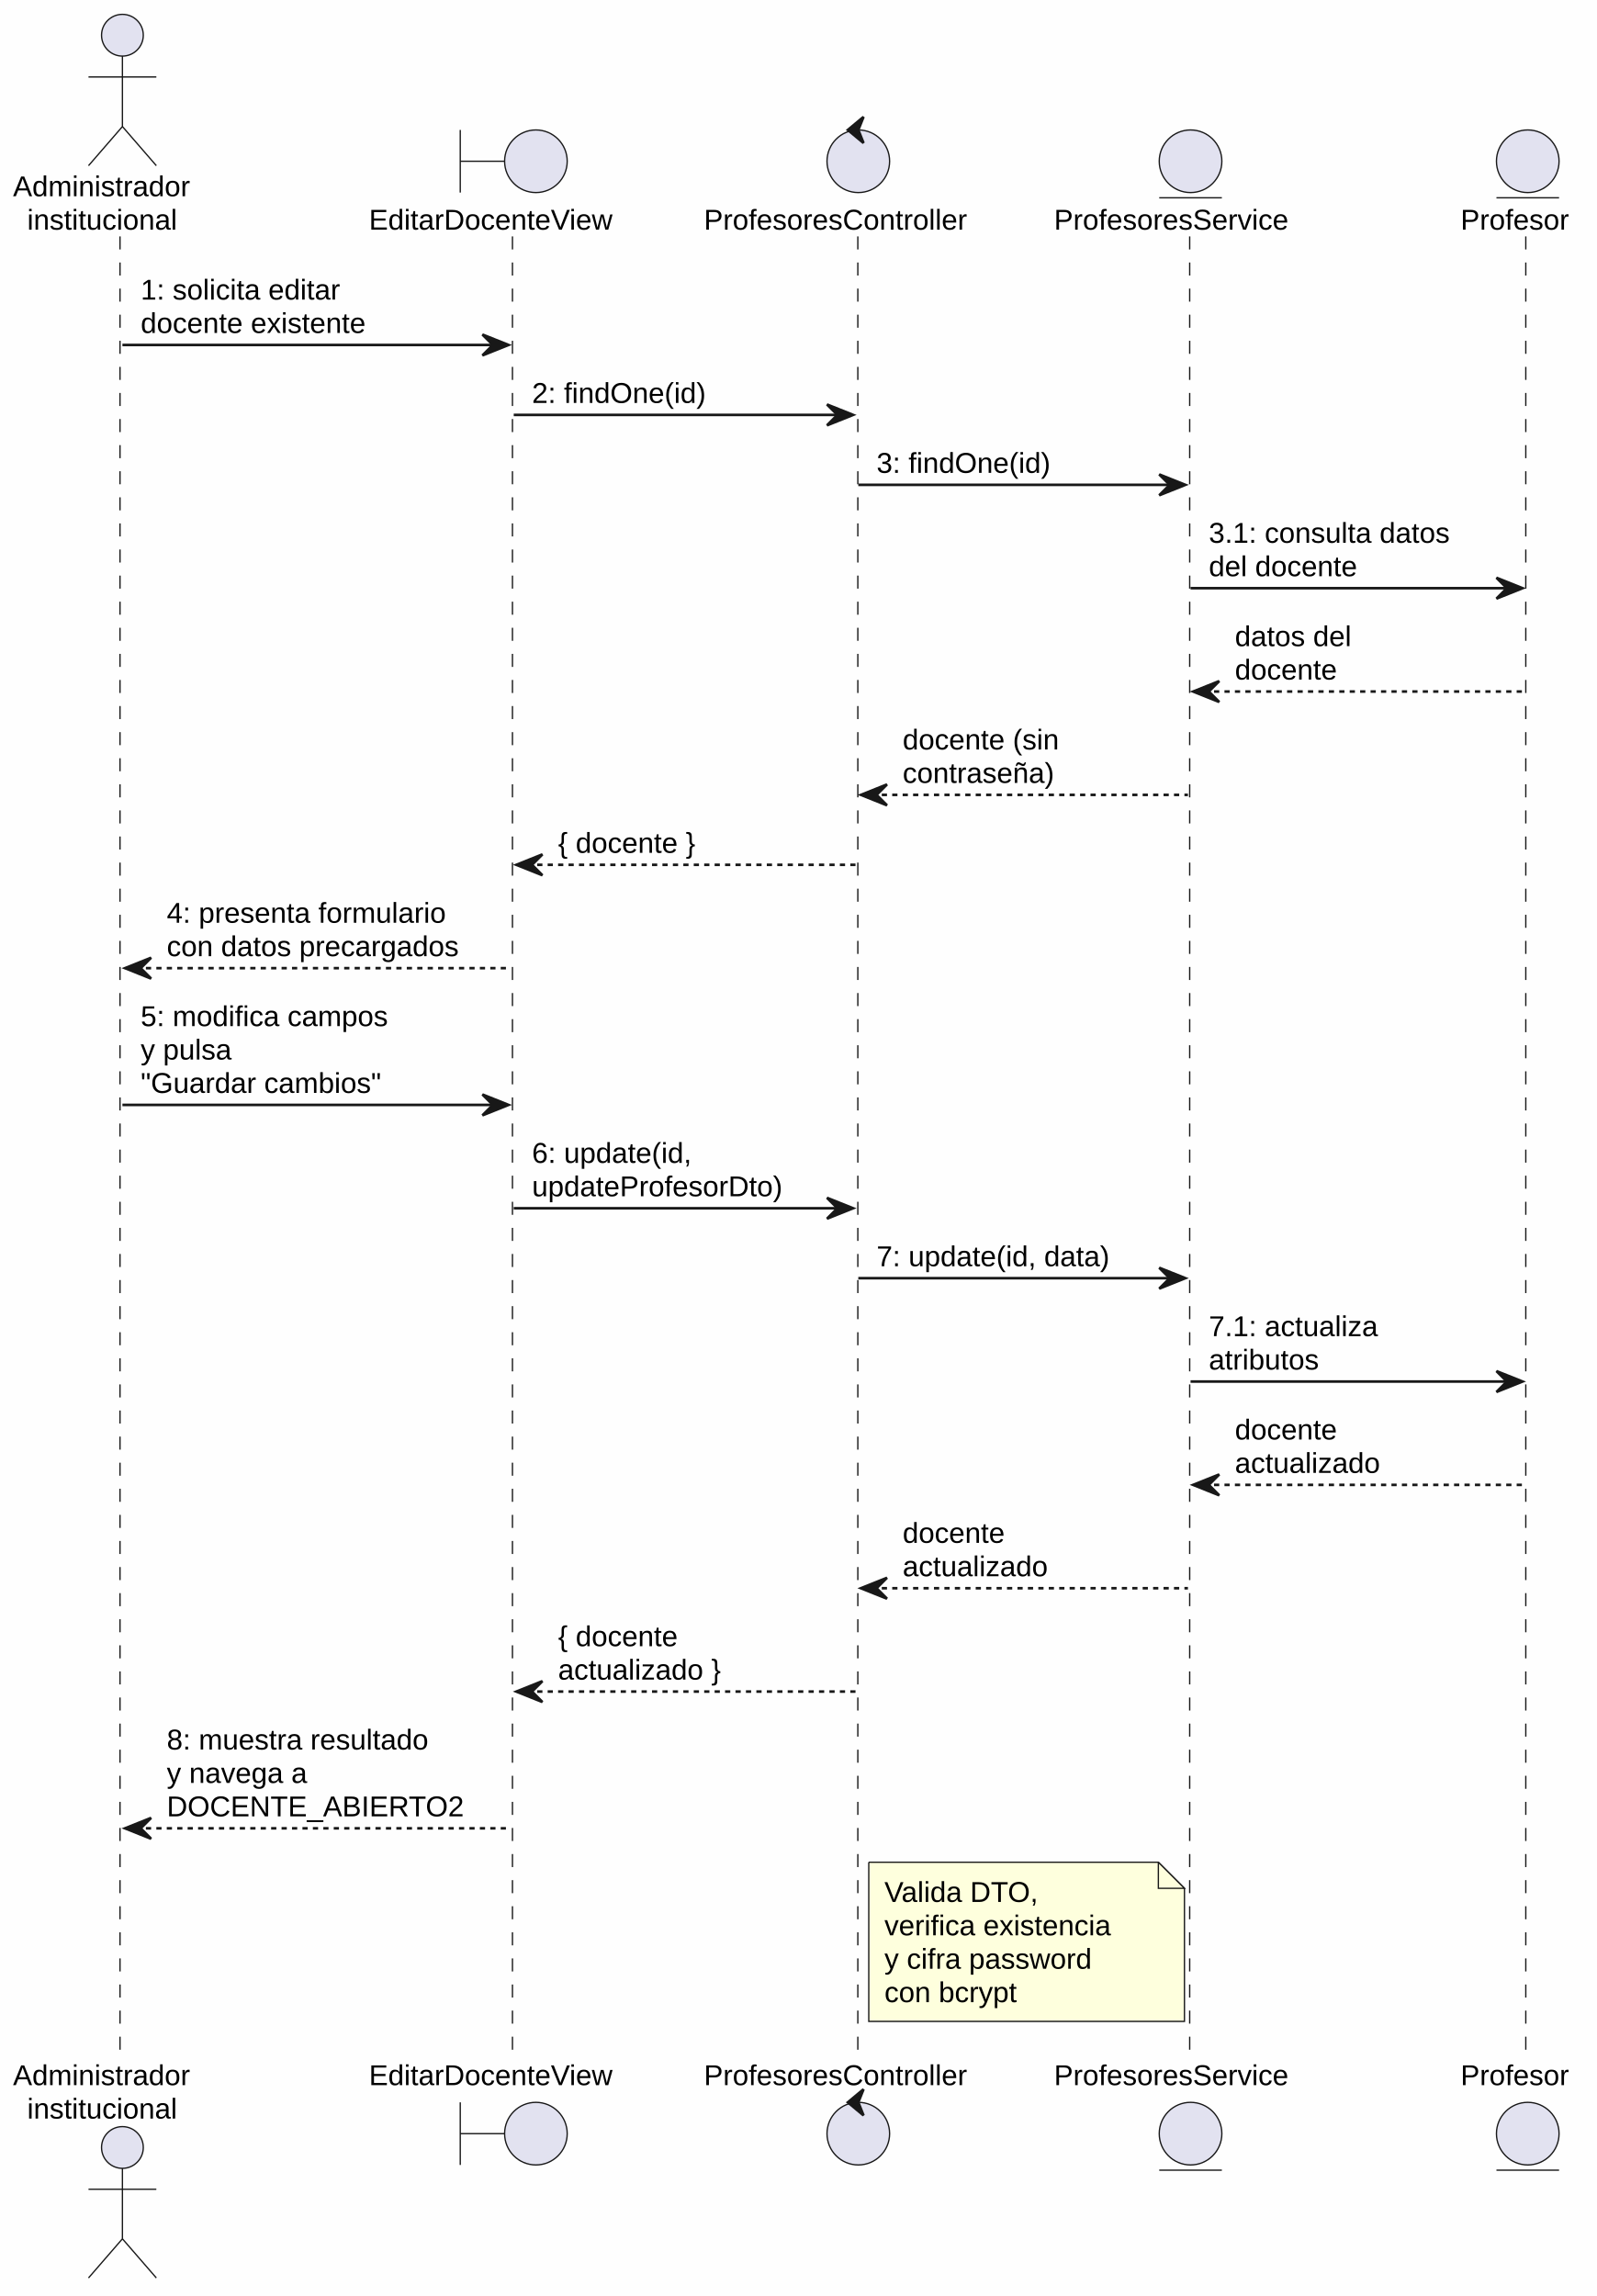
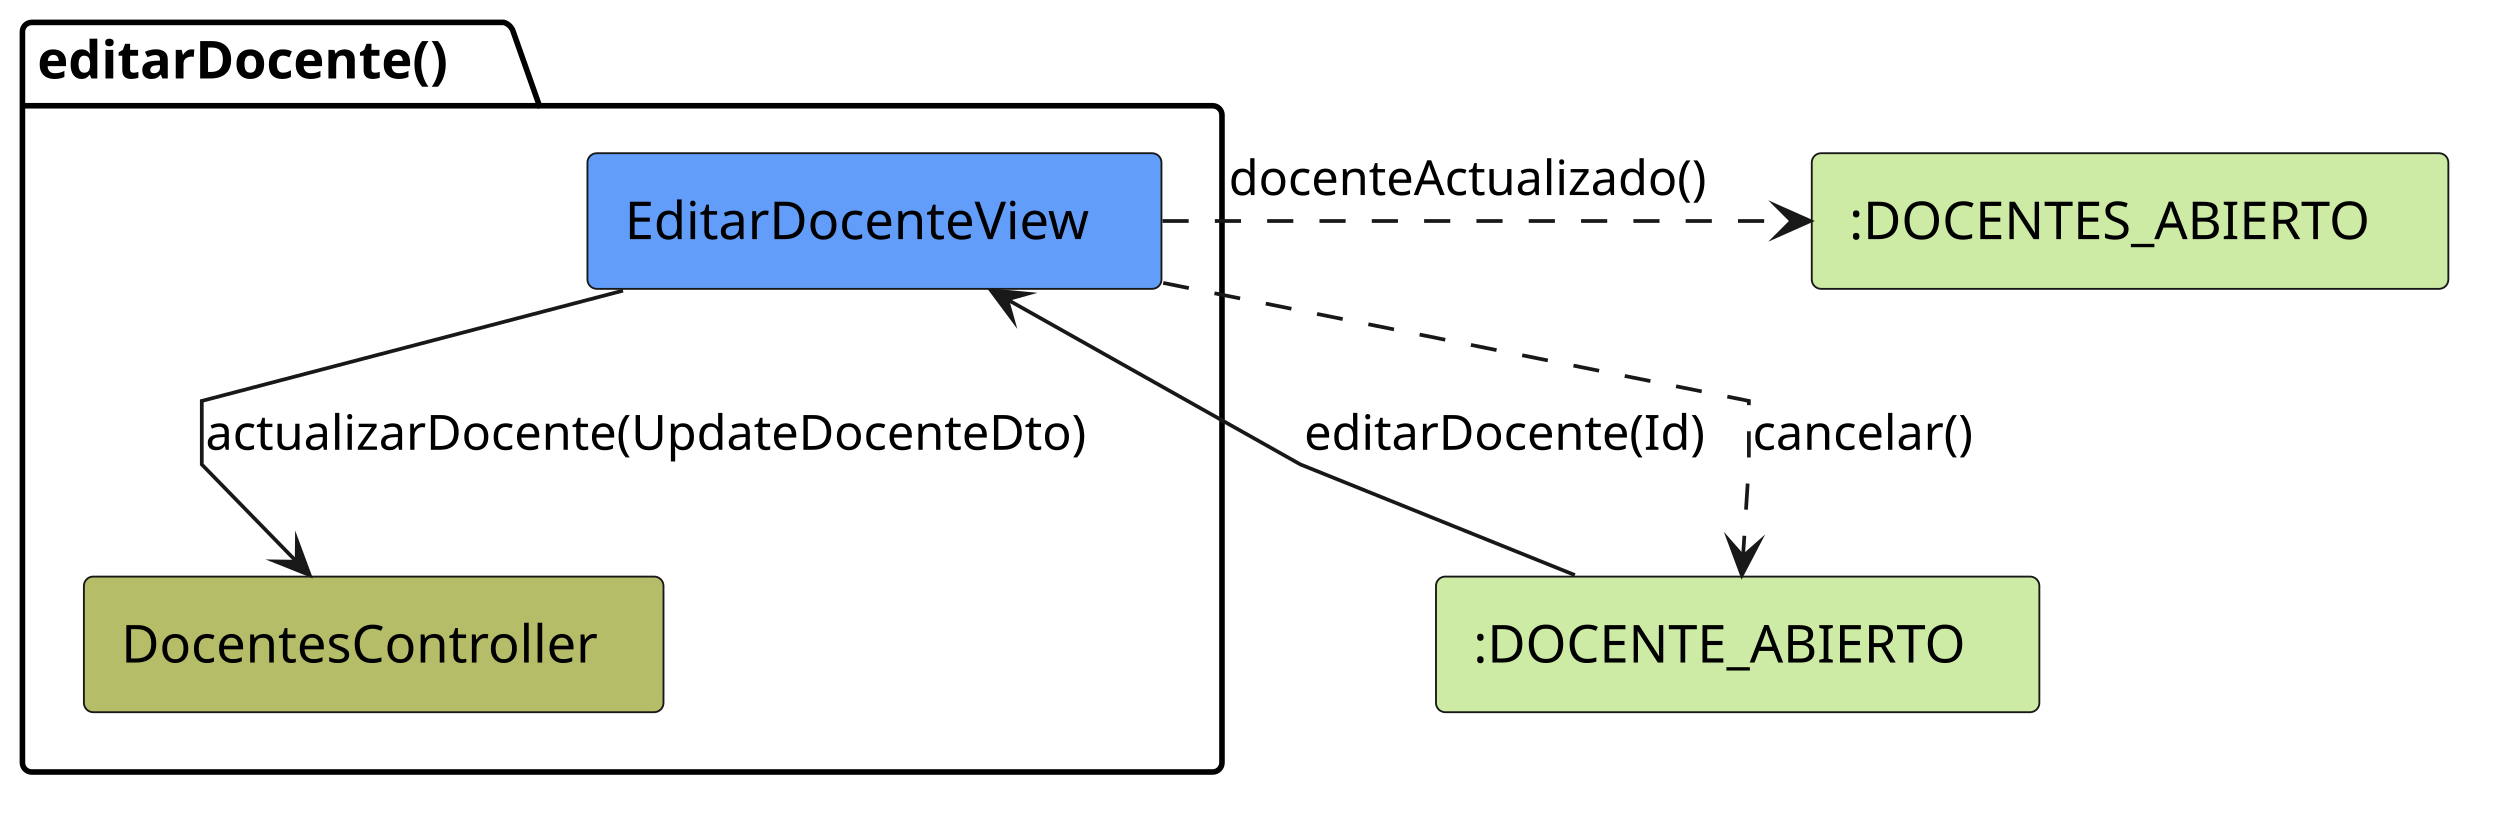
- <svg xmlns="http://www.w3.org/2000/svg" contentStyleType="text/css" data-diagram-type="SEQUENCE" height="880px" preserveAspectRatio="none" style="width:612px;height:880px;background:#FEFEFE;" version="1.1" viewBox="0 0 612 880" width="612px" zoomAndPan="magnify">
+ <svg xmlns="http://www.w3.org/2000/svg" contentStyleType="text/css" data-diagram-type="DESCRIPTION" height="221px" preserveAspectRatio="none" style="width:669px;height:221px;background:#FFFFFF;" version="1.1" viewBox="0 0 669 221" width="669px" zoomAndPan="magnify">
  <defs />
  <g>
-     <rect fill="#FEFEFE" height="880" style="stroke:none;stroke-width:1;" width="612" x="0" y="0" />
-     <g class="participant-lifeline" data-entity-uid="part1" data-qualified-name="a" id="part1-lifeline">
-       <g>
-         <rect fill="#000000" fill-opacity="0" height="699.359" width="8" x="42.924" y="90.609" />
-         <line style="stroke:#181818;stroke-width:0.5;stroke-dasharray:5,5;" x1="46" x2="46" y1="90.609" y2="789.969" />
-       </g>
+     <g class="cluster" data-qualified-name="editarDocente" data-source-line="4" id="ent0002">
+       <path d="M8.5,6 L134.844,6 A3.75,3.75 0 0 1 137.344,8.5 L144.344,28.297 L324.5,28.297 A2.5,2.5 0 0 1 327,30.797 L327,204.09 A2.5,2.5 0 0 1 324.5,206.59 L8.5,206.59 A2.5,2.5 0 0 1 6,204.09 L6,8.5 A2.5,2.5 0 0 1 8.5,6" fill="none" style="stroke:#000000;stroke-width:1.5;" />
+       <line style="stroke:#000000;stroke-width:1.5;" x1="6" x2="144.344" y1="28.297" y2="28.297" />
+       <text fill="#000000" font-family="sans-serif" font-size="14" font-weight="700" lengthAdjust="spacing" textLength="125.344" x="10" y="20.995">editarDocente()</text>
    </g>
-     <g class="participant-lifeline" data-entity-uid="part2" data-qualified-name="v" id="part2-lifeline">
-       <g>
-         <rect fill="#000000" fill-opacity="0" height="699.359" width="8" x="192.914" y="90.609" />
-         <line style="stroke:#181818;stroke-width:0.5;stroke-dasharray:5,5;" x1="196.425" x2="196.425" y1="90.609" y2="789.969" />
-       </g>
+     <g class="entity" data-qualified-name="editarDocente.EditarDocenteView" data-source-line="5" id="ent0003">
+       <rect fill="#629EF9" height="36.297" rx="2.5" ry="2.5" style="stroke:#181818;stroke-width:0.5;" width="153.608" x="157.2" y="41" />
+       <text fill="#000000" font-family="sans-serif" font-size="14" lengthAdjust="spacing" textLength="133.608" x="167.2" y="63.995">EditarDocenteView</text>
    </g>
-     <g class="participant-lifeline" data-entity-uid="part3" data-qualified-name="c" id="part3-lifeline">
-       <g>
-         <rect fill="#000000" fill-opacity="0" height="699.359" width="8" x="324.986" y="90.609" />
-         <line style="stroke:#181818;stroke-width:0.5;stroke-dasharray:5,5;" x1="328.807" x2="328.807" y1="90.609" y2="789.969" />
-       </g>
+     <g class="entity" data-qualified-name="editarDocente.DocentesController" data-source-line="6" id="ent0004">
+       <rect fill="#B5BD68" height="36.297" rx="2.5" ry="2.5" style="stroke:#181818;stroke-width:0.5;" width="155.099" x="22.45" y="154.29" />
+       <text fill="#000000" font-family="sans-serif" font-size="14" lengthAdjust="spacing" textLength="135.099" x="32.45" y="177.285">DocentesController</text>
    </g>
-     <g class="participant-lifeline" data-entity-uid="part4" data-qualified-name="s" id="part4-lifeline">
-       <g>
-         <rect fill="#000000" fill-opacity="0" height="699.359" width="8" x="452.336" y="90.609" />
-         <line style="stroke:#181818;stroke-width:0.5;stroke-dasharray:5,5;" x1="456.006" x2="456.006" y1="90.609" y2="789.969" />
-       </g>
+     <g class="entity" data-qualified-name="DOCENTEABIERTO" data-source-line="3" id="ent0001">
+       <rect fill="#CDEBA5" height="36.297" rx="2.5" ry="2.5" style="stroke:#181818;stroke-width:0.5;" width="161.463" x="384.27" y="154.29" />
+       <text fill="#000000" font-family="sans-serif" font-size="14" lengthAdjust="spacing" textLength="141.463" x="394.27" y="177.285">:DOCENTE_ABIERTO</text>
    </g>
-     <g class="participant-lifeline" data-entity-uid="part5" data-qualified-name="e" id="part5-lifeline">
-       <g>
-         <rect fill="#000000" fill-opacity="0" height="699.359" width="8" x="581.588" y="90.609" />
-         <line style="stroke:#181818;stroke-width:0.5;stroke-dasharray:5,5;" x1="584.834" x2="584.834" y1="90.609" y2="789.969" />
-       </g>
+     <g class="entity" data-qualified-name="DOCENTESABIERTO" data-source-line="9" id="ent0005">
+       <rect fill="#CDEBA5" height="36.297" rx="2.5" ry="2.5" style="stroke:#181818;stroke-width:0.5;" width="170.35" x="484.83" y="41" />
+       <text fill="#000000" font-family="sans-serif" font-size="14" lengthAdjust="spacing" textLength="150.35" x="494.83" y="63.995">:DOCENTES_ABIERTO</text>
    </g>
-     <g class="participant participant-head" data-entity-uid="part1" data-qualified-name="a" id="part1-head">
-       <text fill="#000000" font-family="Arial" font-size="11" lengthAdjust="spacing" textLength="77.849" x="5" y="75.21">Administrador</text>
-       <text fill="#000000" font-family="Arial" font-size="11" lengthAdjust="spacing" textLength="67.015" x="10.417" y="88.015">institucional</text>
-       <ellipse cx="46.924" cy="13.5" fill="#E2E2F0" rx="8" ry="8" style="stroke:#181818;stroke-width:0.5;" />
-       <path d="M46.924,21.5 L46.924,48.5 M33.924,29.5 L59.924,29.5 M46.924,48.5 L33.924,63.5 M46.924,48.5 L59.924,63.5" fill="none" style="stroke:#181818;stroke-width:0.5;" />
+     <g class="link" data-entity-1="ent0001" data-entity-2="ent0003" data-link-type="dependency" data-source-line="11" id="lnk6">
+       <path d="M421.43,153.89 C388.17,140.48 348,124.29 348,124.29 C348,124.29 303.257,99.123 269.507,80.123" fill="none" id="DOCENTEABIERTO-to-EditarDocenteView" style="stroke:#181818;stroke-width:1;" />
+       <polygon fill="#181818" points="265.15,77.67,271.03,85.571,269.507,80.123,274.955,78.6,265.15,77.67" style="stroke:#181818;stroke-width:1;stroke-linejoin:miter;stroke-miterlimit:10;" />
+       <text fill="#000000" font-family="sans-serif" font-size="13" lengthAdjust="spacing" textLength="114.943" x="349" y="120.357">editarDocente(Id)</text>
    </g>
-     <g class="participant participant-tail" data-entity-uid="part1" data-qualified-name="a" id="part1-tail">
-       <text fill="#000000" font-family="Arial" font-size="11" lengthAdjust="spacing" textLength="77.849" x="5" y="799.179">Administrador</text>
-       <text fill="#000000" font-family="Arial" font-size="11" lengthAdjust="spacing" textLength="67.015" x="10.417" y="811.984">institucional</text>
-       <ellipse cx="46.924" cy="823.078" fill="#E2E2F0" rx="8" ry="8" style="stroke:#181818;stroke-width:0.5;" />
-       <path d="M46.924,831.078 L46.924,858.078 M33.924,839.078 L59.924,839.078 M46.924,858.078 L33.924,873.078 M46.924,858.078 L59.924,873.078" fill="none" style="stroke:#181818;stroke-width:0.5;" />
+     <g class="link" data-entity-1="ent0003" data-entity-2="ent0001" data-link-type="dependency" data-source-line="15" id="lnk8">
+       <path d="M311.27,75.71 C379.43,89.45 468,107.29 468,107.29 C468,107.29 468,124.29 468,124.29 C468,124.29 467.286,135.49 466.436,148.9" fill="none" id="EditarDocenteView-to-DOCENTEABIERTO" style="stroke:#181818;stroke-width:1;stroke-dasharray:7,7;" />
+       <polygon fill="#181818" points="466.12,153.89,470.681,145.161,466.436,148.9,462.697,144.655,466.12,153.89" style="stroke:#181818;stroke-width:1;stroke-linejoin:miter;stroke-miterlimit:10;" />
+       <text fill="#000000" font-family="sans-serif" font-size="13" lengthAdjust="spacing" textLength="65.565" x="469" y="120.357">cancelar()</text>
    </g>
-     <g class="participant participant-head" data-entity-uid="part2" data-qualified-name="v" id="part2-head">
-       <text fill="#000000" font-family="Arial" font-size="11" lengthAdjust="spacing" textLength="104.978" x="141.425" y="88.015">EditarDocenteView</text>
-       <path d="M176.414,49.805 L176.414,73.805 M176.414,61.805 L193.414,61.805" fill="none" style="stroke:#181818;stroke-width:0.5;" />
-       <ellipse cx="205.414" cy="61.805" fill="#E2E2F0" rx="12" ry="12" style="stroke:#181818;stroke-width:0.5;" />
+     <g class="link" data-entity-1="ent0003" data-entity-2="ent0004" data-link-type="dependency" data-source-line="13" id="lnk7">
+       <path d="M166.72,77.77 C115.59,91.16 54,107.29 54,107.29 C54,107.29 54,124.29 54,124.29 C54,124.29 66.299,136.901 79.379,150.311" fill="none" id="EditarDocenteView-to-DocentesController" style="stroke:#181818;stroke-width:1;" />
+       <polygon fill="#181818" points="82.87,153.89,79.449,144.654,79.379,150.311,73.722,150.24,82.87,153.89" style="stroke:#181818;stroke-width:1;stroke-linejoin:miter;stroke-miterlimit:10;" />
+       <text fill="#000000" font-family="sans-serif" font-size="13" lengthAdjust="spacing" textLength="252.948" x="55" y="120.357">actualizarDocente(UpdateDocenteDto)</text>
    </g>
-     <g class="participant participant-tail" data-entity-uid="part2" data-qualified-name="v" id="part2-tail">
-       <text fill="#000000" font-family="Arial" font-size="11" lengthAdjust="spacing" textLength="104.978" x="141.425" y="799.179">EditarDocenteView</text>
-       <path d="M176.414,805.773 L176.414,829.773 M176.414,817.773 L193.414,817.773" fill="none" style="stroke:#181818;stroke-width:0.5;" />
-       <ellipse cx="205.414" cy="817.773" fill="#E2E2F0" rx="12" ry="12" style="stroke:#181818;stroke-width:0.5;" />
+     <g class="link" data-entity-1="ent0003" data-entity-2="ent0005" data-link-type="dependency" data-source-line="16" id="lnk9">
+       <path d="M311.09,59.14 C362.82,59.14 426,59.14 479.42,59.14" fill="none" id="EditarDocenteView-to-DOCENTESABIERTO" style="stroke:#181818;stroke-width:1;stroke-dasharray:7,7;" />
+       <polygon fill="#181818" points="484.42,59.14,475.42,55.14,479.42,59.14,475.42,63.14,484.42,59.14" style="stroke:#181818;stroke-width:1;stroke-linejoin:miter;stroke-miterlimit:10;" />
+       <text fill="#000000" font-family="sans-serif" font-size="13" lengthAdjust="spacing" textLength="138.392" x="328.81" y="52.207">docenteActualizado()</text>
    </g>
-     <g class="participant participant-head" data-entity-uid="part3" data-qualified-name="c" id="part3-head">
-       <text fill="#000000" font-family="Arial" font-size="11" lengthAdjust="spacing" textLength="112.358" x="269.807" y="88.015">ProfesoresController</text>
-       <ellipse cx="328.986" cy="61.805" fill="#E2E2F0" rx="12" ry="12" style="stroke:#181818;stroke-width:0.5;" />
-       <polygon fill="#181818" points="324.986,49.805,330.986,44.805,328.986,49.805,330.986,54.805,324.986,49.805" style="stroke:#181818;stroke-width:1;" />
-     </g>
-     <g class="participant participant-tail" data-entity-uid="part3" data-qualified-name="c" id="part3-tail">
-       <text fill="#000000" font-family="Arial" font-size="11" lengthAdjust="spacing" textLength="112.358" x="269.807" y="799.179">ProfesoresController</text>
-       <ellipse cx="328.986" cy="817.773" fill="#E2E2F0" rx="12" ry="12" style="stroke:#181818;stroke-width:0.5;" />
-       <polygon fill="#181818" points="324.986,805.773,330.986,800.773,328.986,805.773,330.986,810.773,324.986,805.773" style="stroke:#181818;stroke-width:1;" />
-     </g>
-     <g class="participant participant-head" data-entity-uid="part4" data-qualified-name="s" id="part4-head">
-       <text fill="#000000" font-family="Arial" font-size="11" lengthAdjust="spacing" textLength="98.662" x="404.006" y="88.015">ProfesoresService</text>
-       <ellipse cx="456.336" cy="61.805" fill="#E2E2F0" rx="12" ry="12" style="stroke:#181818;stroke-width:0.5;" />
-       <line style="stroke:#181818;stroke-width:0.5;" x1="444.336" x2="468.336" y1="75.805" y2="75.805" />
-     </g>
-     <g class="participant participant-tail" data-entity-uid="part4" data-qualified-name="s" id="part4-tail">
-       <text fill="#000000" font-family="Arial" font-size="11" lengthAdjust="spacing" textLength="98.662" x="404.006" y="799.179">ProfesoresService</text>
-       <ellipse cx="456.336" cy="817.773" fill="#E2E2F0" rx="12" ry="12" style="stroke:#181818;stroke-width:0.5;" />
-       <line style="stroke:#181818;stroke-width:0.5;" x1="444.336" x2="468.336" y1="831.773" y2="831.773" />
-     </g>
-     <g class="participant participant-head" data-entity-uid="part5" data-qualified-name="e" id="part5-head">
-       <text fill="#000000" font-family="Arial" font-size="11" lengthAdjust="spacing" textLength="45.509" x="559.834" y="88.015">Profesor</text>
-       <ellipse cx="585.588" cy="61.805" fill="#E2E2F0" rx="12" ry="12" style="stroke:#181818;stroke-width:0.5;" />
-       <line style="stroke:#181818;stroke-width:0.5;" x1="573.588" x2="597.588" y1="75.805" y2="75.805" />
-     </g>
-     <g class="participant participant-tail" data-entity-uid="part5" data-qualified-name="e" id="part5-tail">
-       <text fill="#000000" font-family="Arial" font-size="11" lengthAdjust="spacing" textLength="45.509" x="559.834" y="799.179">Profesor</text>
-       <ellipse cx="585.588" cy="817.773" fill="#E2E2F0" rx="12" ry="12" style="stroke:#181818;stroke-width:0.5;" />
-       <line style="stroke:#181818;stroke-width:0.5;" x1="573.588" x2="597.588" y1="831.773" y2="831.773" />
-     </g>
-     <g class="message" data-entity-1="part1" data-entity-2="part2" id="msg1">
-       <polygon fill="#181818" points="184.914,128.219,194.914,132.219,184.914,136.219,188.914,132.219" style="stroke:#181818;stroke-width:1;" />
-       <line style="stroke:#181818;stroke-width:1;" x1="46.924" x2="190.914" y1="132.219" y2="132.219" />
-       <text fill="#000000" font-family="Arial" font-size="11" lengthAdjust="spacing" textLength="88.811" x="53.924" y="114.82">1: solicita editar</text>
-       <text fill="#000000" font-family="Arial" font-size="11" lengthAdjust="spacing" textLength="99.274" x="53.924" y="127.624">docente existente</text>
-     </g>
-     <g class="message" data-entity-1="part2" data-entity-2="part3" id="msg2">
-       <polygon fill="#181818" points="316.986,155.023,326.986,159.023,316.986,163.023,320.986,159.023" style="stroke:#181818;stroke-width:1;" />
-       <line style="stroke:#181818;stroke-width:1;" x1="196.914" x2="322.986" y1="159.023" y2="159.023" />
-       <text fill="#000000" font-family="Arial" font-size="11" lengthAdjust="spacing" textLength="76.103" x="203.914" y="154.429">2: findOne(id)</text>
-     </g>
-     <g class="message" data-entity-1="part3" data-entity-2="part4" id="msg3">
-       <polygon fill="#181818" points="444.336,181.828,454.336,185.828,444.336,189.828,448.336,185.828" style="stroke:#181818;stroke-width:1;" />
-       <line style="stroke:#181818;stroke-width:1;" x1="328.986" x2="450.336" y1="185.828" y2="185.828" />
-       <text fill="#000000" font-family="Arial" font-size="11" lengthAdjust="spacing" textLength="76.103" x="335.986" y="181.234">3: findOne(id)</text>
-     </g>
-     <g class="message" data-entity-1="part4" data-entity-2="part5" id="msg4">
-       <polygon fill="#181818" points="573.588,221.438,583.588,225.438,573.588,229.438,577.588,225.438" style="stroke:#181818;stroke-width:1;" />
-       <line style="stroke:#181818;stroke-width:1;" x1="456.336" x2="579.588" y1="225.438" y2="225.438" />
-       <text fill="#000000" font-family="Arial" font-size="11" lengthAdjust="spacing" textLength="105.252" x="463.336" y="208.039">3.1: consulta datos</text>
-       <text fill="#000000" font-family="Arial" font-size="11" lengthAdjust="spacing" textLength="64.883" x="463.336" y="220.843">del docente</text>
-     </g>
-     <g class="message" data-entity-1="part5" data-entity-2="part4" id="msg5">
-       <polygon fill="#181818" points="467.336,261.047,457.336,265.047,467.336,269.047,463.336,265.047" style="stroke:#181818;stroke-width:1;" />
-       <line style="stroke:#181818;stroke-width:1;stroke-dasharray:2,2;" x1="461.336" x2="584.588" y1="265.047" y2="265.047" />
-       <text fill="#000000" font-family="Arial" font-size="11" lengthAdjust="spacing" textLength="50.8" x="473.336" y="247.648">datos del</text>
-       <text fill="#000000" font-family="Arial" font-size="11" lengthAdjust="spacing" textLength="44.58" x="473.336" y="260.453">docente</text>
-     </g>
-     <g class="message" data-entity-1="part4" data-entity-2="part3" id="msg6">
-       <polygon fill="#181818" points="339.986,300.656,329.986,304.656,339.986,308.656,335.986,304.656" style="stroke:#181818;stroke-width:1;" />
-       <line style="stroke:#181818;stroke-width:1;stroke-dasharray:2,2;" x1="333.986" x2="455.336" y1="304.656" y2="304.656" />
-       <text fill="#000000" font-family="Arial" font-size="11" lengthAdjust="spacing" textLength="68.127" x="345.986" y="287.257">docente (sin</text>
-       <text fill="#000000" font-family="Arial" font-size="11" lengthAdjust="spacing" textLength="65.828" x="345.986" y="300.062">contraseña)</text>
-     </g>
-     <g class="message" data-entity-1="part3" data-entity-2="part2" id="msg7">
-       <polygon fill="#181818" points="207.914,327.461,197.914,331.461,207.914,335.461,203.914,331.461" style="stroke:#181818;stroke-width:1;" />
-       <line style="stroke:#181818;stroke-width:1;stroke-dasharray:2,2;" x1="201.914" x2="327.986" y1="331.461" y2="331.461" />
-       <text fill="#000000" font-family="Arial" font-size="11" lengthAdjust="spacing" textLength="65.57" x="213.914" y="326.867">{ docente }</text>
-     </g>
-     <g class="message" data-entity-1="part2" data-entity-2="part1" id="msg8">
-       <polygon fill="#181818" points="57.924,367.07,47.924,371.07,57.924,375.07,53.924,371.07" style="stroke:#181818;stroke-width:1;" />
-       <line style="stroke:#181818;stroke-width:1;stroke-dasharray:2,2;" x1="51.924" x2="195.914" y1="371.07" y2="371.07" />
-       <text fill="#000000" font-family="Arial" font-size="11" lengthAdjust="spacing" textLength="123.412" x="63.924" y="353.671">4: presenta formulario</text>
-       <text fill="#000000" font-family="Arial" font-size="11" lengthAdjust="spacing" textLength="125.99" x="63.924" y="366.476">con datos precargados</text>
-     </g>
-     <g class="message" data-entity-1="part1" data-entity-2="part2" id="msg9">
-       <polygon fill="#181818" points="184.914,419.484,194.914,423.484,184.914,427.484,188.914,423.484" style="stroke:#181818;stroke-width:1;" />
-       <line style="stroke:#181818;stroke-width:1;" x1="46.924" x2="190.914" y1="423.484" y2="423.484" />
-       <text fill="#000000" font-family="Arial" font-size="11" lengthAdjust="spacing" textLength="107.846" x="53.924" y="393.281">5: modifica campos</text>
-       <text fill="#000000" font-family="Arial" font-size="11" lengthAdjust="spacing" textLength="39.488" x="53.924" y="406.085">y pulsa</text>
-       <text fill="#000000" font-family="Arial" font-size="11" lengthAdjust="spacing" textLength="104.624" x="53.924" y="418.89">"Guardar cambios"</text>
-     </g>
-     <g class="message" data-entity-1="part2" data-entity-2="part3" id="msg10">
-       <polygon fill="#181818" points="316.986,459.094,326.986,463.094,316.986,467.094,320.986,463.094" style="stroke:#181818;stroke-width:1;" />
-       <line style="stroke:#181818;stroke-width:1;" x1="196.914" x2="322.986" y1="463.094" y2="463.094" />
-       <text fill="#000000" font-family="Arial" font-size="11" lengthAdjust="spacing" textLength="70.786" x="203.914" y="445.695">6: update(id,</text>
-       <text fill="#000000" font-family="Arial" font-size="11" lengthAdjust="spacing" textLength="108.072" x="203.914" y="458.5">updateProfesorDto)</text>
-     </g>
-     <g class="message" data-entity-1="part3" data-entity-2="part4" id="msg11">
-       <polygon fill="#181818" points="444.336,485.898,454.336,489.898,444.336,493.898,448.336,489.898" style="stroke:#181818;stroke-width:1;" />
-       <line style="stroke:#181818;stroke-width:1;" x1="328.986" x2="450.336" y1="489.898" y2="489.898" />
-       <text fill="#000000" font-family="Arial" font-size="11" lengthAdjust="spacing" textLength="103.351" x="335.986" y="485.304">7: update(id, data)</text>
-     </g>
-     <g class="message" data-entity-1="part4" data-entity-2="part5" id="msg12">
-       <polygon fill="#181818" points="573.588,525.508,583.588,529.508,573.588,533.508,577.588,529.508" style="stroke:#181818;stroke-width:1;" />
-       <line style="stroke:#181818;stroke-width:1;" x1="456.336" x2="579.588" y1="529.508" y2="529.508" />
-       <text fill="#000000" font-family="Arial" font-size="11" lengthAdjust="spacing" textLength="74.137" x="463.336" y="512.109">7.1: actualiza</text>
-       <text fill="#000000" font-family="Arial" font-size="11" lengthAdjust="spacing" textLength="49.36" x="463.336" y="524.914">atributos</text>
-     </g>
-     <g class="message" data-entity-1="part5" data-entity-2="part4" id="msg13">
-       <polygon fill="#181818" points="467.336,565.117,457.336,569.117,467.336,573.117,463.336,569.117" style="stroke:#181818;stroke-width:1;" />
-       <line style="stroke:#181818;stroke-width:1;stroke-dasharray:2,2;" x1="461.336" x2="584.588" y1="569.117" y2="569.117" />
-       <text fill="#000000" font-family="Arial" font-size="11" lengthAdjust="spacing" textLength="44.58" x="473.336" y="551.718">docente</text>
-       <text fill="#000000" font-family="Arial" font-size="11" lengthAdjust="spacing" textLength="63.153" x="473.336" y="564.523">actualizado</text>
-     </g>
-     <g class="message" data-entity-1="part4" data-entity-2="part3" id="msg14">
-       <polygon fill="#181818" points="339.986,604.727,329.986,608.727,339.986,612.727,335.986,608.727" style="stroke:#181818;stroke-width:1;" />
-       <line style="stroke:#181818;stroke-width:1;stroke-dasharray:2,2;" x1="333.986" x2="455.336" y1="608.727" y2="608.727" />
-       <text fill="#000000" font-family="Arial" font-size="11" lengthAdjust="spacing" textLength="44.58" x="345.986" y="591.328">docente</text>
-       <text fill="#000000" font-family="Arial" font-size="11" lengthAdjust="spacing" textLength="63.153" x="345.986" y="604.132">actualizado</text>
-     </g>
-     <g class="message" data-entity-1="part3" data-entity-2="part2" id="msg15">
-       <polygon fill="#181818" points="207.914,644.336,197.914,648.336,207.914,652.336,203.914,648.336" style="stroke:#181818;stroke-width:1;" />
-       <line style="stroke:#181818;stroke-width:1;stroke-dasharray:2,2;" x1="201.914" x2="327.986" y1="648.336" y2="648.336" />
-       <text fill="#000000" font-family="Arial" font-size="11" lengthAdjust="spacing" textLength="55.075" x="213.914" y="630.937">{ docente</text>
-       <text fill="#000000" font-family="Arial" font-size="11" lengthAdjust="spacing" textLength="73.648" x="213.914" y="643.742">actualizado }</text>
-     </g>
-     <g class="message" data-entity-1="part2" data-entity-2="part1" id="msg16">
-       <polygon fill="#181818" points="57.924,696.75,47.924,700.75,57.924,704.75,53.924,700.75" style="stroke:#181818;stroke-width:1;" />
-       <line style="stroke:#181818;stroke-width:1;stroke-dasharray:2,2;" x1="51.924" x2="195.914" y1="700.75" y2="700.75" />
-       <text fill="#000000" font-family="Arial" font-size="11" lengthAdjust="spacing" textLength="115.274" x="63.924" y="670.546">8: muestra resultado</text>
-       <text fill="#000000" font-family="Arial" font-size="11" lengthAdjust="spacing" textLength="60.956" x="63.924" y="683.351">y navega a</text>
-       <text fill="#000000" font-family="Arial" font-size="11" lengthAdjust="spacing" textLength="114.442" x="63.924" y="696.156">DOCENTE_ABIERTO2</text>
-     </g>
-     <path d="M333,713.75 L333,774.75 L454,774.75 L454,723.75 L444,713.75 L333,713.75" fill="#FEFFDD" style="stroke:#181818;stroke-width:0.5;" />
-     <path d="M444,713.75 L444,723.75 L454,723.75 L444,713.75" fill="#FEFFDD" style="stroke:#181818;stroke-width:0.5;" />
-     <text fill="#000000" font-family="Arial" font-size="11" lengthAdjust="spacing" textLength="64.942" x="339" y="728.96">Valida DTO,</text>
-     <text fill="#000000" font-family="Arial" font-size="11" lengthAdjust="spacing" textLength="100.031" x="339" y="741.765">verifica existencia</text>
-     <text fill="#000000" font-family="Arial" font-size="11" lengthAdjust="spacing" textLength="90.159" x="339" y="754.57">y cifra password</text>
-     <text fill="#000000" font-family="Arial" font-size="11" lengthAdjust="spacing" textLength="58.604" x="339" y="767.375">con bcrypt</text>
  </g>
</svg>
